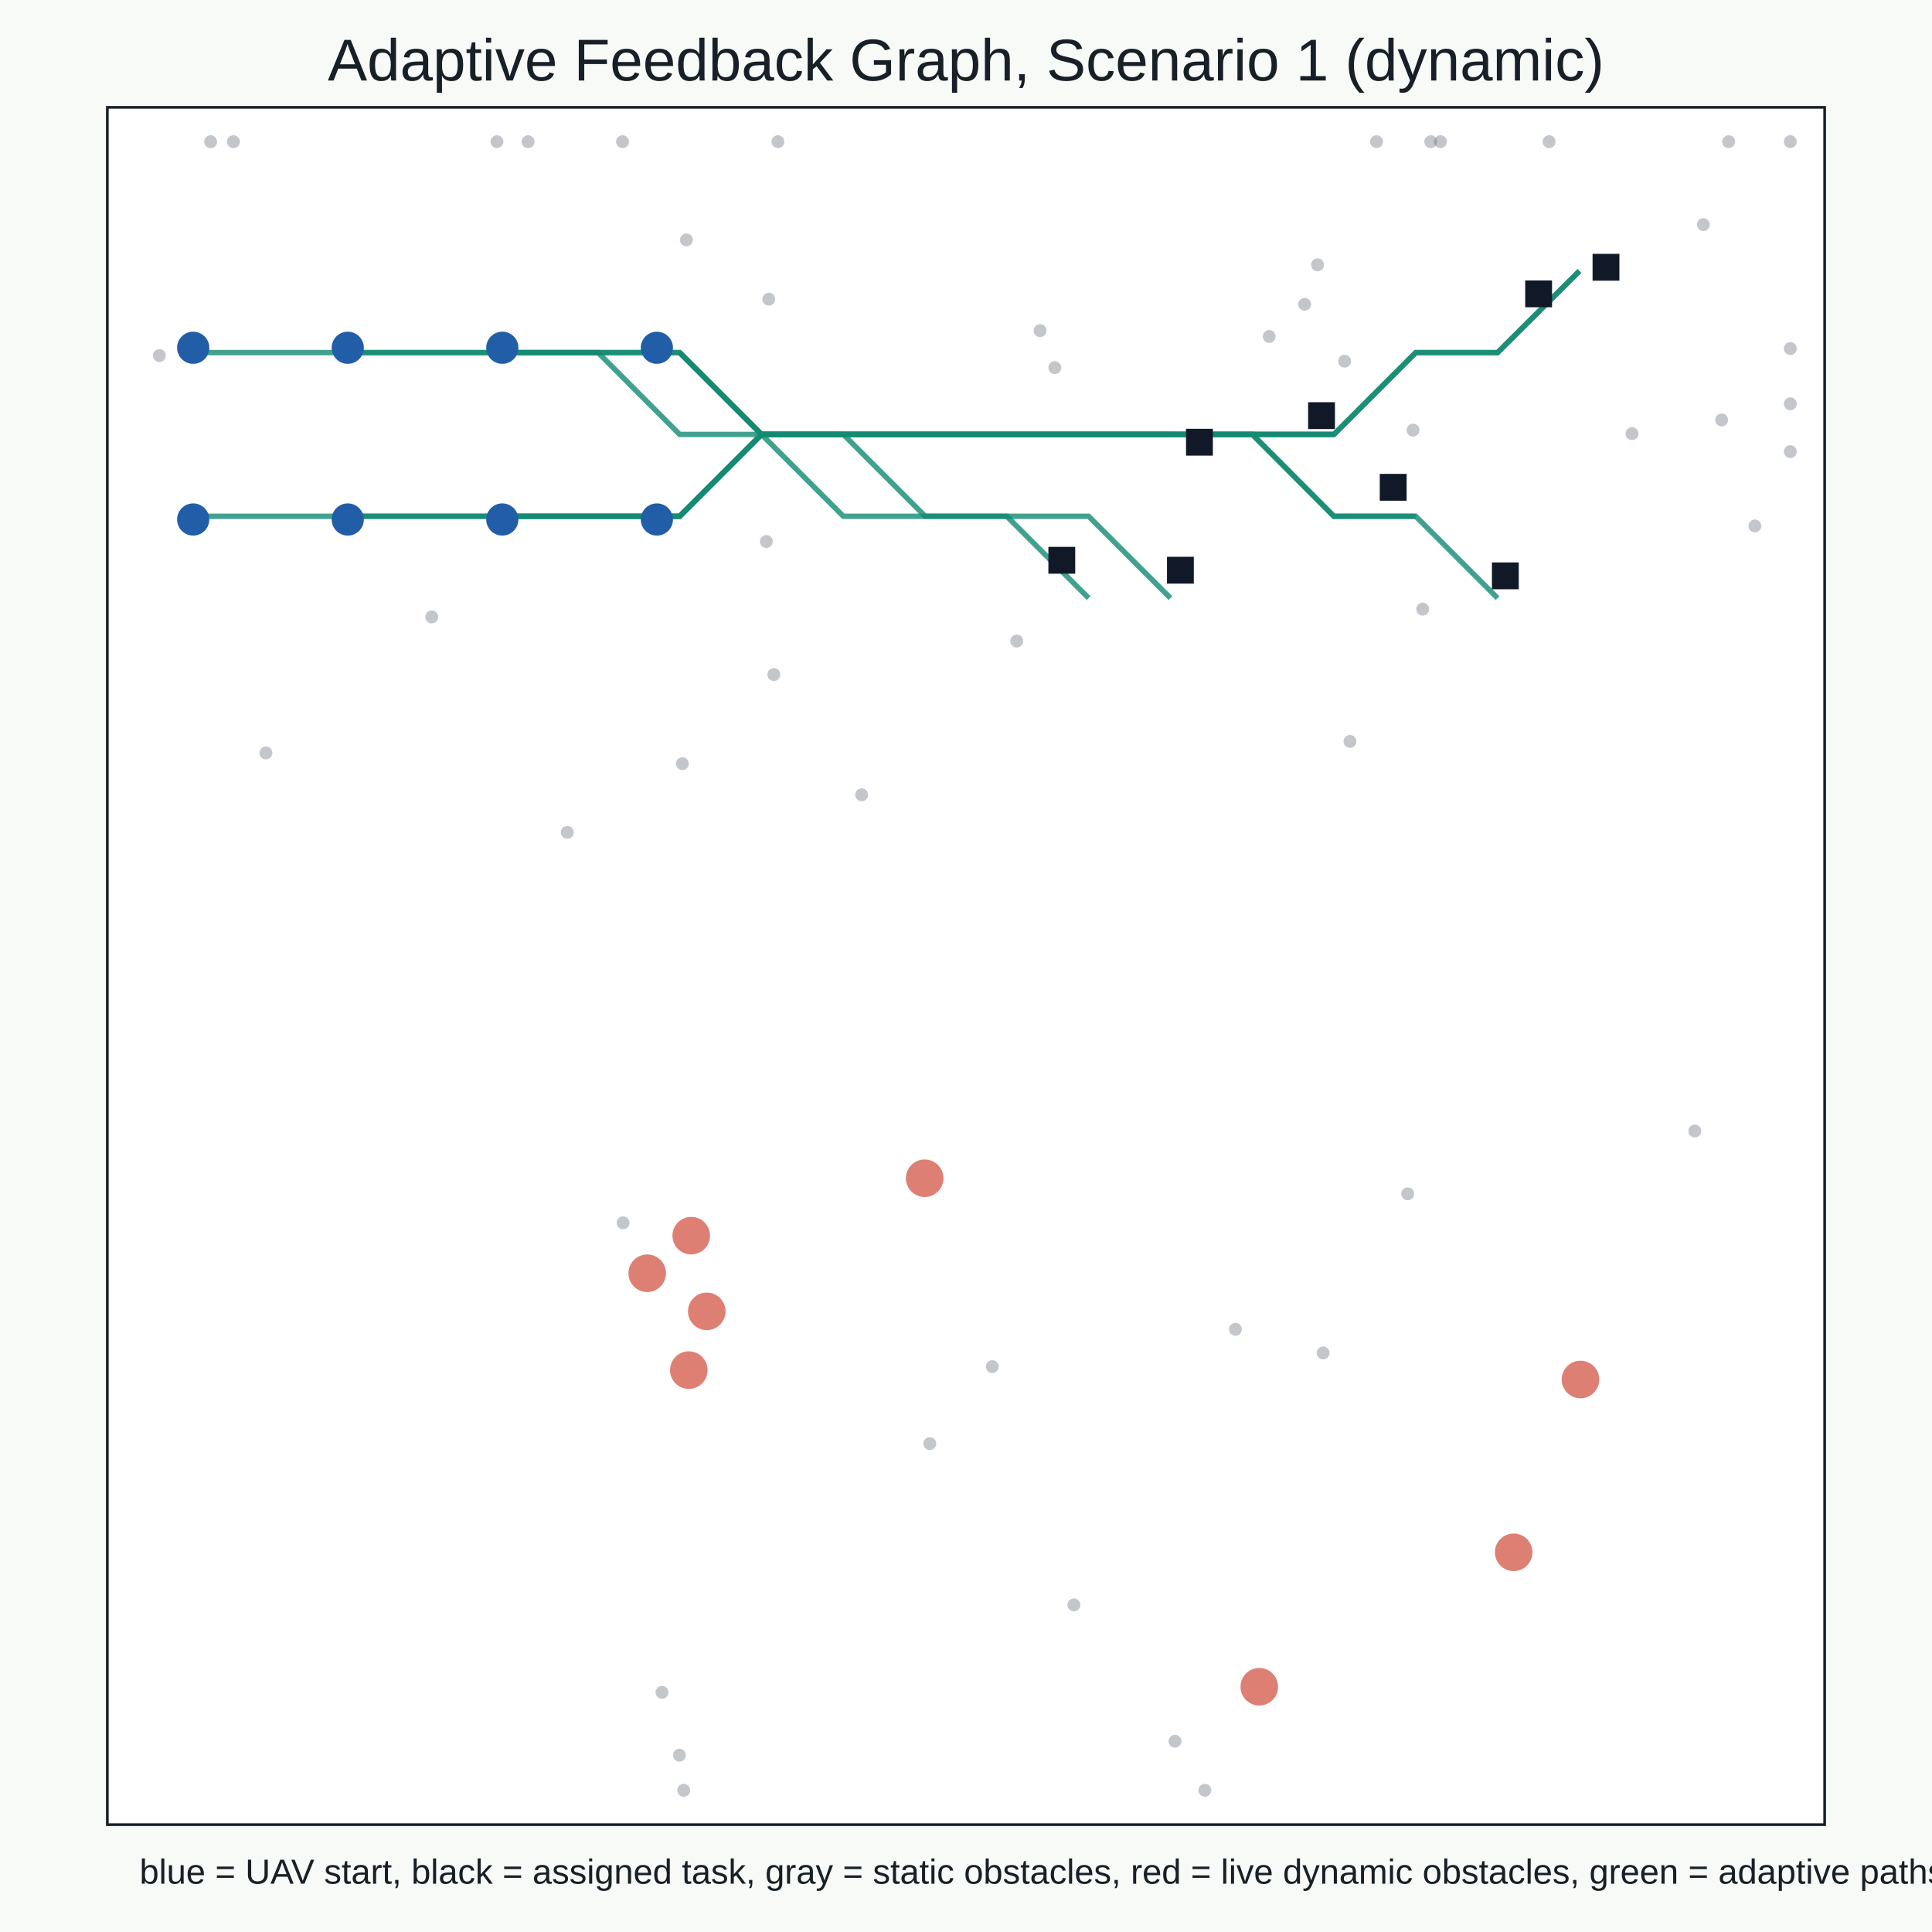
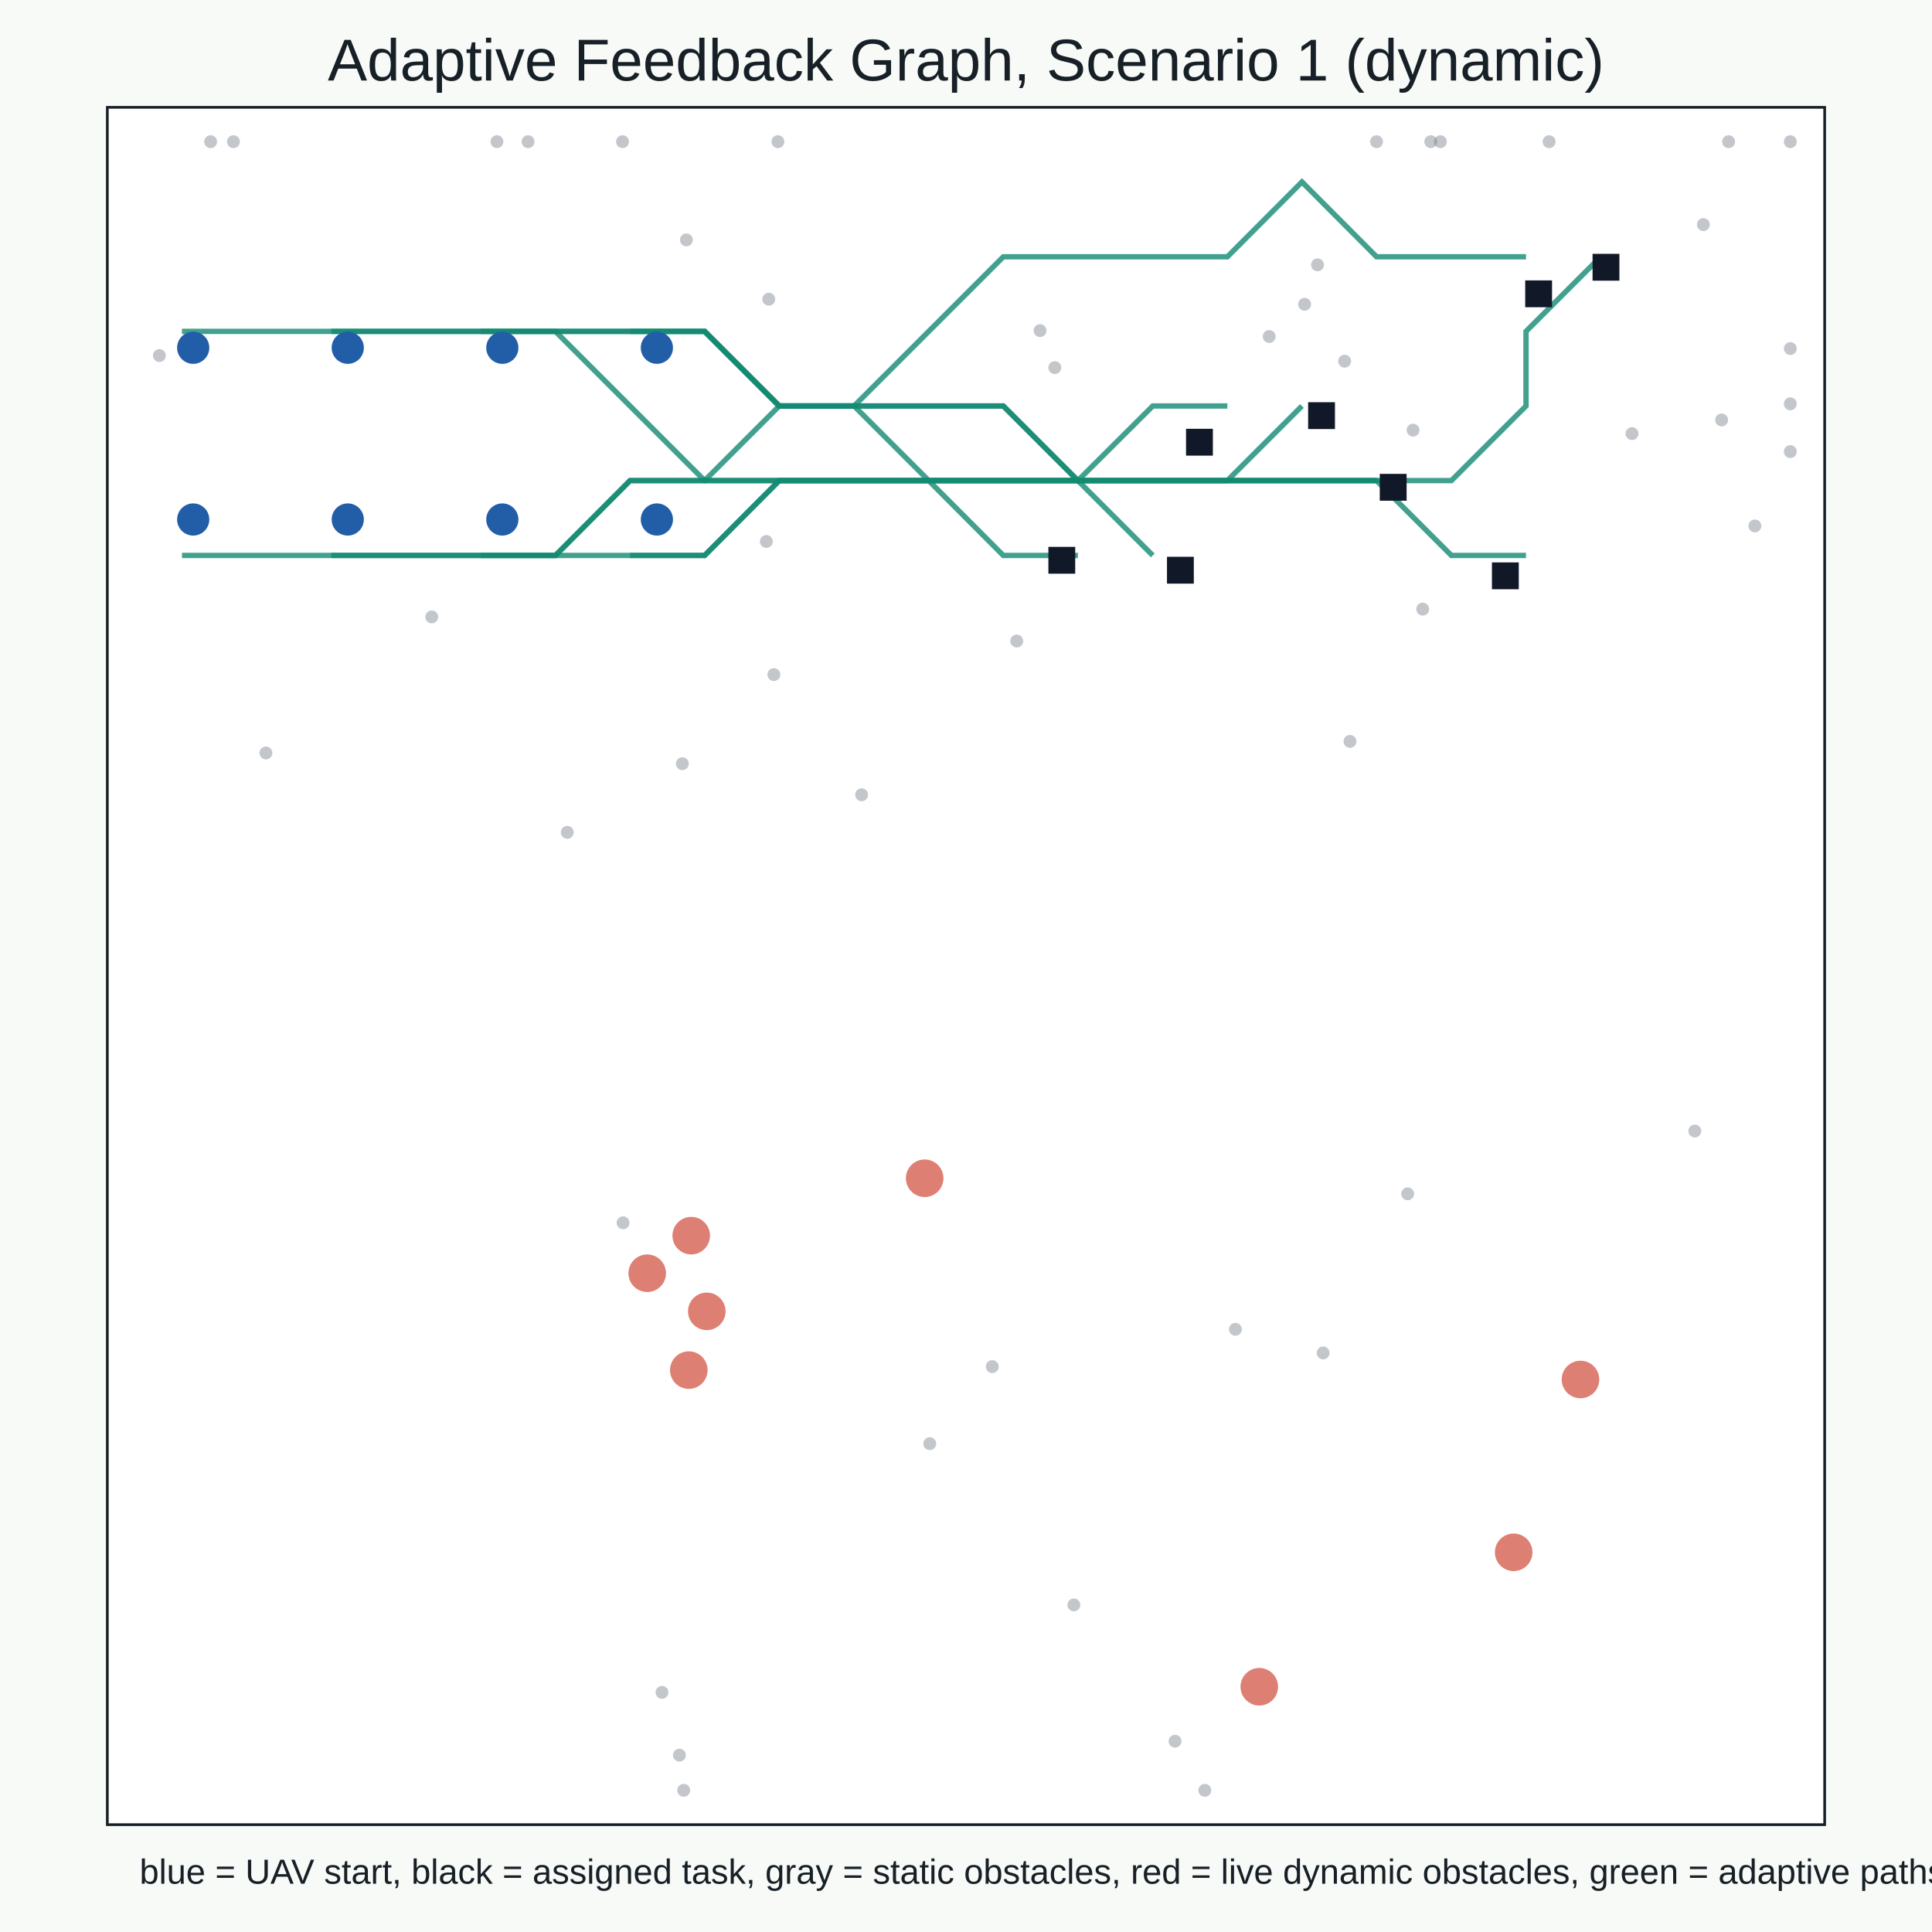
<svg xmlns="http://www.w3.org/2000/svg" width="720" height="720" viewBox="0 0 720 720">
  <rect width="100%" height="100%" fill="#f8faf8" />
  <text x="360.0" y="30" text-anchor="middle" font-family="Arial" font-size="22" fill="#172026">Adaptive Feedback Graph, Scenario 1 (dynamic)</text>
  <rect x="40" y="40" width="640" height="640" fill="#ffffff" stroke="#172026" />
  <g>
    <circle cx="449.0" cy="667.2" r="2.4" fill="#6f7782" opacity="0.42" />
    <circle cx="654.0" cy="196.0" r="2.4" fill="#6f7782" opacity="0.42" />
    <circle cx="644.2" cy="52.8" r="2.4" fill="#6f7782" opacity="0.42" />
    <circle cx="59.4" cy="132.5" r="2.4" fill="#6f7782" opacity="0.42" />
    <circle cx="667.2" cy="150.5" r="2.4" fill="#6f7782" opacity="0.42" />
    <circle cx="160.9" cy="229.9" r="2.4" fill="#6f7782" opacity="0.42" />
    <circle cx="369.8" cy="509.3" r="2.4" fill="#6f7782" opacity="0.42" />
    <circle cx="533.2" cy="52.8" r="2.4" fill="#6f7782" opacity="0.42" />
    <circle cx="634.8" cy="83.7" r="2.4" fill="#6f7782" opacity="0.42" />
    <circle cx="255.8" cy="89.4" r="2.4" fill="#6f7782" opacity="0.42" />
    <circle cx="524.6" cy="444.9" r="2.4" fill="#6f7782" opacity="0.42" />
    <circle cx="288.4" cy="251.4" r="2.4" fill="#6f7782" opacity="0.42" />
    <circle cx="254.8" cy="667.2" r="2.4" fill="#6f7782" opacity="0.42" />
    <circle cx="513.0" cy="52.8" r="2.4" fill="#6f7782" opacity="0.42" />
    <circle cx="536.8" cy="52.8" r="2.4" fill="#6f7782" opacity="0.42" />
    <circle cx="185.2" cy="52.8" r="2.4" fill="#6f7782" opacity="0.42" />
    <circle cx="393.1" cy="137.0" r="2.4" fill="#6f7782" opacity="0.42" />
    <circle cx="321.1" cy="296.2" r="2.4" fill="#6f7782" opacity="0.42" />
    <circle cx="400.2" cy="598.1" r="2.4" fill="#6f7782" opacity="0.42" />
    <circle cx="608.2" cy="161.6" r="2.4" fill="#6f7782" opacity="0.42" />
    <circle cx="503.1" cy="276.3" r="2.4" fill="#6f7782" opacity="0.42" />
    <circle cx="286.5" cy="111.5" r="2.4" fill="#6f7782" opacity="0.42" />
    <circle cx="631.6" cy="421.5" r="2.4" fill="#6f7782" opacity="0.42" />
    <circle cx="211.4" cy="310.2" r="2.4" fill="#6f7782" opacity="0.42" />
    <circle cx="437.9" cy="648.9" r="2.4" fill="#6f7782" opacity="0.42" />
    <circle cx="577.3" cy="52.8" r="2.4" fill="#6f7782" opacity="0.42" />
    <circle cx="667.2" cy="168.3" r="2.4" fill="#6f7782" opacity="0.42" />
    <circle cx="99.1" cy="280.6" r="2.4" fill="#6f7782" opacity="0.42" />
    <circle cx="493.1" cy="504.2" r="2.4" fill="#6f7782" opacity="0.42" />
    <circle cx="87.0" cy="52.8" r="2.4" fill="#6f7782" opacity="0.42" />
    <circle cx="232.2" cy="455.7" r="2.4" fill="#6f7782" opacity="0.42" />
    <circle cx="526.6" cy="160.3" r="2.4" fill="#6f7782" opacity="0.42" />
    <circle cx="530.2" cy="227.0" r="2.4" fill="#6f7782" opacity="0.42" />
    <circle cx="387.6" cy="123.2" r="2.4" fill="#6f7782" opacity="0.42" />
    <circle cx="667.2" cy="129.9" r="2.4" fill="#6f7782" opacity="0.42" />
    <circle cx="196.8" cy="52.8" r="2.4" fill="#6f7782" opacity="0.42" />
    <circle cx="246.7" cy="630.7" r="2.4" fill="#6f7782" opacity="0.42" />
    <circle cx="378.9" cy="238.9" r="2.4" fill="#6f7782" opacity="0.42" />
    <circle cx="667.2" cy="52.8" r="2.4" fill="#6f7782" opacity="0.42" />
    <circle cx="232.0" cy="52.8" r="2.4" fill="#6f7782" opacity="0.42" />
    <circle cx="501.1" cy="134.6" r="2.4" fill="#6f7782" opacity="0.42" />
    <circle cx="285.6" cy="201.8" r="2.4" fill="#6f7782" opacity="0.42" />
    <circle cx="253.2" cy="654.1" r="2.4" fill="#6f7782" opacity="0.42" />
    <circle cx="486.2" cy="113.4" r="2.4" fill="#6f7782" opacity="0.42" />
    <circle cx="491.0" cy="98.7" r="2.4" fill="#6f7782" opacity="0.42" />
    <circle cx="289.9" cy="52.8" r="2.4" fill="#6f7782" opacity="0.42" />
    <circle cx="460.4" cy="495.4" r="2.4" fill="#6f7782" opacity="0.42" />
    <circle cx="254.3" cy="284.6" r="2.4" fill="#6f7782" opacity="0.42" />
    <circle cx="346.5" cy="538.0" r="2.4" fill="#6f7782" opacity="0.42" />
    <circle cx="641.6" cy="156.5" r="2.4" fill="#6f7782" opacity="0.42" />
    <circle cx="473.0" cy="125.4" r="2.4" fill="#6f7782" opacity="0.42" />
    <circle cx="78.5" cy="52.8" r="2.4" fill="#6f7782" opacity="0.42" />
  </g>
  <g>
    <circle cx="256.7" cy="510.6" r="7" fill="#d14d3f" opacity="0.72" />
    <circle cx="263.4" cy="488.7" r="7" fill="#d14d3f" opacity="0.72" />
    <circle cx="241.2" cy="474.5" r="7" fill="#d14d3f" opacity="0.72" />
    <circle cx="257.6" cy="460.5" r="7" fill="#d14d3f" opacity="0.72" />
    <circle cx="344.6" cy="439.1" r="7" fill="#d14d3f" opacity="0.72" />
    <circle cx="469.3" cy="628.6" r="7" fill="#d14d3f" opacity="0.72" />
    <circle cx="564.1" cy="578.5" r="7" fill="#d14d3f" opacity="0.72" />
    <circle cx="589.0" cy="514.1" r="7" fill="#d14d3f" opacity="0.72" />
  </g>
  <g>
-     <polyline points="70.5,131.4 101.0,131.4 131.4,131.4 161.9,131.4 192.4,131.4 222.9,131.4 253.3,161.9 283.8,161.9 314.3,192.4 344.8,192.4 375.2,192.4 405.7,222.9" fill="none" stroke="#138a72" stroke-width="2" opacity="0.8" />
-     <polyline points="131.4,131.4 161.9,131.4 192.4,131.4 222.9,131.4 253.3,131.4 283.8,161.9 314.3,161.9 344.8,161.9 375.2,161.9 405.7,161.9 436.2,161.9" fill="none" stroke="#138a72" stroke-width="2" opacity="0.8" />
-     <polyline points="192.4,131.4 222.9,131.4 253.3,131.4 283.8,161.9 314.3,161.9 344.8,192.4 375.2,192.4 405.7,192.4 436.2,222.9" fill="none" stroke="#138a72" stroke-width="2" opacity="0.8" />
-     <polyline points="253.3,131.4 283.8,161.9 314.3,161.9 344.8,161.9 375.2,161.9 405.7,161.9 436.2,161.9 466.7,161.9 497.1,161.9" fill="none" stroke="#138a72" stroke-width="2" opacity="0.8" />
-     <polyline points="70.5,192.4 101.0,192.4 131.4,192.4 161.9,192.4 192.4,192.4 222.9,192.4 253.3,192.4 283.8,161.9 314.3,161.9 344.8,161.9 375.2,161.9 405.7,161.9 436.2,161.9 466.7,161.9 497.1,192.4 527.6,192.4" fill="none" stroke="#138a72" stroke-width="2" opacity="0.8" />
-     <polyline points="131.4,192.4 161.9,192.4 192.4,192.4 222.9,192.4 253.3,192.4 283.8,161.9 314.3,161.9 344.8,161.9 375.2,161.9 405.7,161.9 436.2,161.9 466.7,161.9 497.1,192.4 527.6,192.4 558.1,222.9" fill="none" stroke="#138a72" stroke-width="2" opacity="0.8" />
-     <polyline points="192.4,192.4 222.9,192.4 253.3,192.4 283.8,161.9 314.3,161.9 344.8,161.9 375.2,161.9 405.7,161.9 436.2,161.9 466.7,161.9 497.1,161.9 527.6,131.4 558.1,131.4 588.6,101.0" fill="none" stroke="#138a72" stroke-width="2" opacity="0.8" />
-     <polyline points="253.3,192.4 283.8,161.9 314.3,161.9 344.8,161.9 375.2,161.9 405.7,161.9 436.2,161.9 466.7,161.9 497.1,161.9 527.6,131.4 558.1,131.4 588.6,101.0" fill="none" stroke="#138a72" stroke-width="2" opacity="0.8" />
+     <polyline points="67.8,123.5 95.7,123.5 123.5,123.5 151.3,123.5 179.1,123.5 207.0,123.5 234.8,151.3 262.6,179.1 290.4,179.1 318.3,179.1 346.1,179.1 373.9,207.0 401.7,207.0" fill="none" stroke="#138a72" stroke-width="2" opacity="0.8" />
+     <polyline points="123.5,123.5 151.3,123.5 179.1,123.5 207.0,123.5 234.8,123.5 262.6,123.5 290.4,151.3 318.3,151.3 346.1,179.1 373.9,179.1 401.7,179.1 429.6,207.0" fill="none" stroke="#138a72" stroke-width="2" opacity="0.8" />
+     <polyline points="179.1,123.5 207.0,123.5 234.8,123.5 262.6,123.5 290.4,151.3 318.3,151.3 346.1,151.3 373.9,151.3 401.7,179.1 429.6,151.3 457.4,151.3" fill="none" stroke="#138a72" stroke-width="2" opacity="0.8" />
+     <polyline points="234.8,123.5 262.6,123.5 290.4,151.3 318.3,151.3 346.1,151.3 373.9,151.3 401.7,179.1 429.6,179.1 457.4,179.1 485.2,151.3" fill="none" stroke="#138a72" stroke-width="2" opacity="0.8" />
+     <polyline points="67.8,207.0 95.7,207.0 123.5,207.0 151.3,207.0 179.1,207.0 207.0,207.0 234.8,207.0 262.6,207.0 290.4,179.1 318.3,179.1 346.1,179.1 373.9,179.1 401.7,179.1 429.6,179.1 457.4,179.1 485.2,179.1 513.0,179.1" fill="none" stroke="#138a72" stroke-width="2" opacity="0.8" />
+     <polyline points="123.5,207.0 151.3,207.0 179.1,207.0 207.0,207.0 234.8,179.1 262.6,179.1 290.4,179.1 318.3,179.1 346.1,179.1 373.9,179.1 401.7,179.1 429.6,179.1 457.4,179.1 485.2,179.1 513.0,179.1 540.9,207.0 568.7,207.0" fill="none" stroke="#138a72" stroke-width="2" opacity="0.8" />
+     <polyline points="179.1,207.0 207.0,207.0 234.8,179.1 262.6,179.1 290.4,151.3 318.3,151.3 346.1,123.5 373.9,95.7 401.7,95.7 429.6,95.7 457.4,95.7 485.2,67.8 513.0,95.7 540.9,95.7 568.7,95.7" fill="none" stroke="#138a72" stroke-width="2" opacity="0.8" />
+     <polyline points="234.8,207.0 262.6,207.0 290.4,179.1 318.3,179.1 346.1,179.1 373.9,179.1 401.7,179.1 429.6,179.1 457.4,179.1 485.2,179.1 513.0,179.1 540.9,179.1 568.7,151.3 568.7,123.5 596.5,95.7" fill="none" stroke="#138a72" stroke-width="2" opacity="0.8" />
  </g>
  <g>
    <circle cx="72.0" cy="129.6" r="6" fill="#225ea8" />
    <rect x="442.0" y="159.8" width="10" height="10" fill="#111827" />
    <circle cx="129.6" cy="129.6" r="6" fill="#225ea8" />
    <rect x="568.4" y="104.5" width="10" height="10" fill="#111827" />
    <circle cx="187.2" cy="129.6" r="6" fill="#225ea8" />
    <rect x="556.0" y="209.6" width="10" height="10" fill="#111827" />
    <circle cx="244.8" cy="129.6" r="6" fill="#225ea8" />
    <rect x="434.9" y="207.5" width="10" height="10" fill="#111827" />
    <circle cx="72.0" cy="193.6" r="6" fill="#225ea8" />
    <rect x="390.7" y="203.8" width="10" height="10" fill="#111827" />
    <circle cx="129.6" cy="193.6" r="6" fill="#225ea8" />
    <rect x="593.5" y="94.6" width="10" height="10" fill="#111827" />
    <circle cx="187.2" cy="193.6" r="6" fill="#225ea8" />
    <rect x="487.5" y="149.9" width="10" height="10" fill="#111827" />
    <circle cx="244.8" cy="193.6" r="6" fill="#225ea8" />
    <rect x="514.2" y="176.6" width="10" height="10" fill="#111827" />
  </g>
  <text x="52" y="702" font-family="Arial" font-size="13" fill="#172026">blue = UAV start, black = assigned task, gray = static obstacles, red = live dynamic obstacles, green = adaptive paths</text>
</svg>
